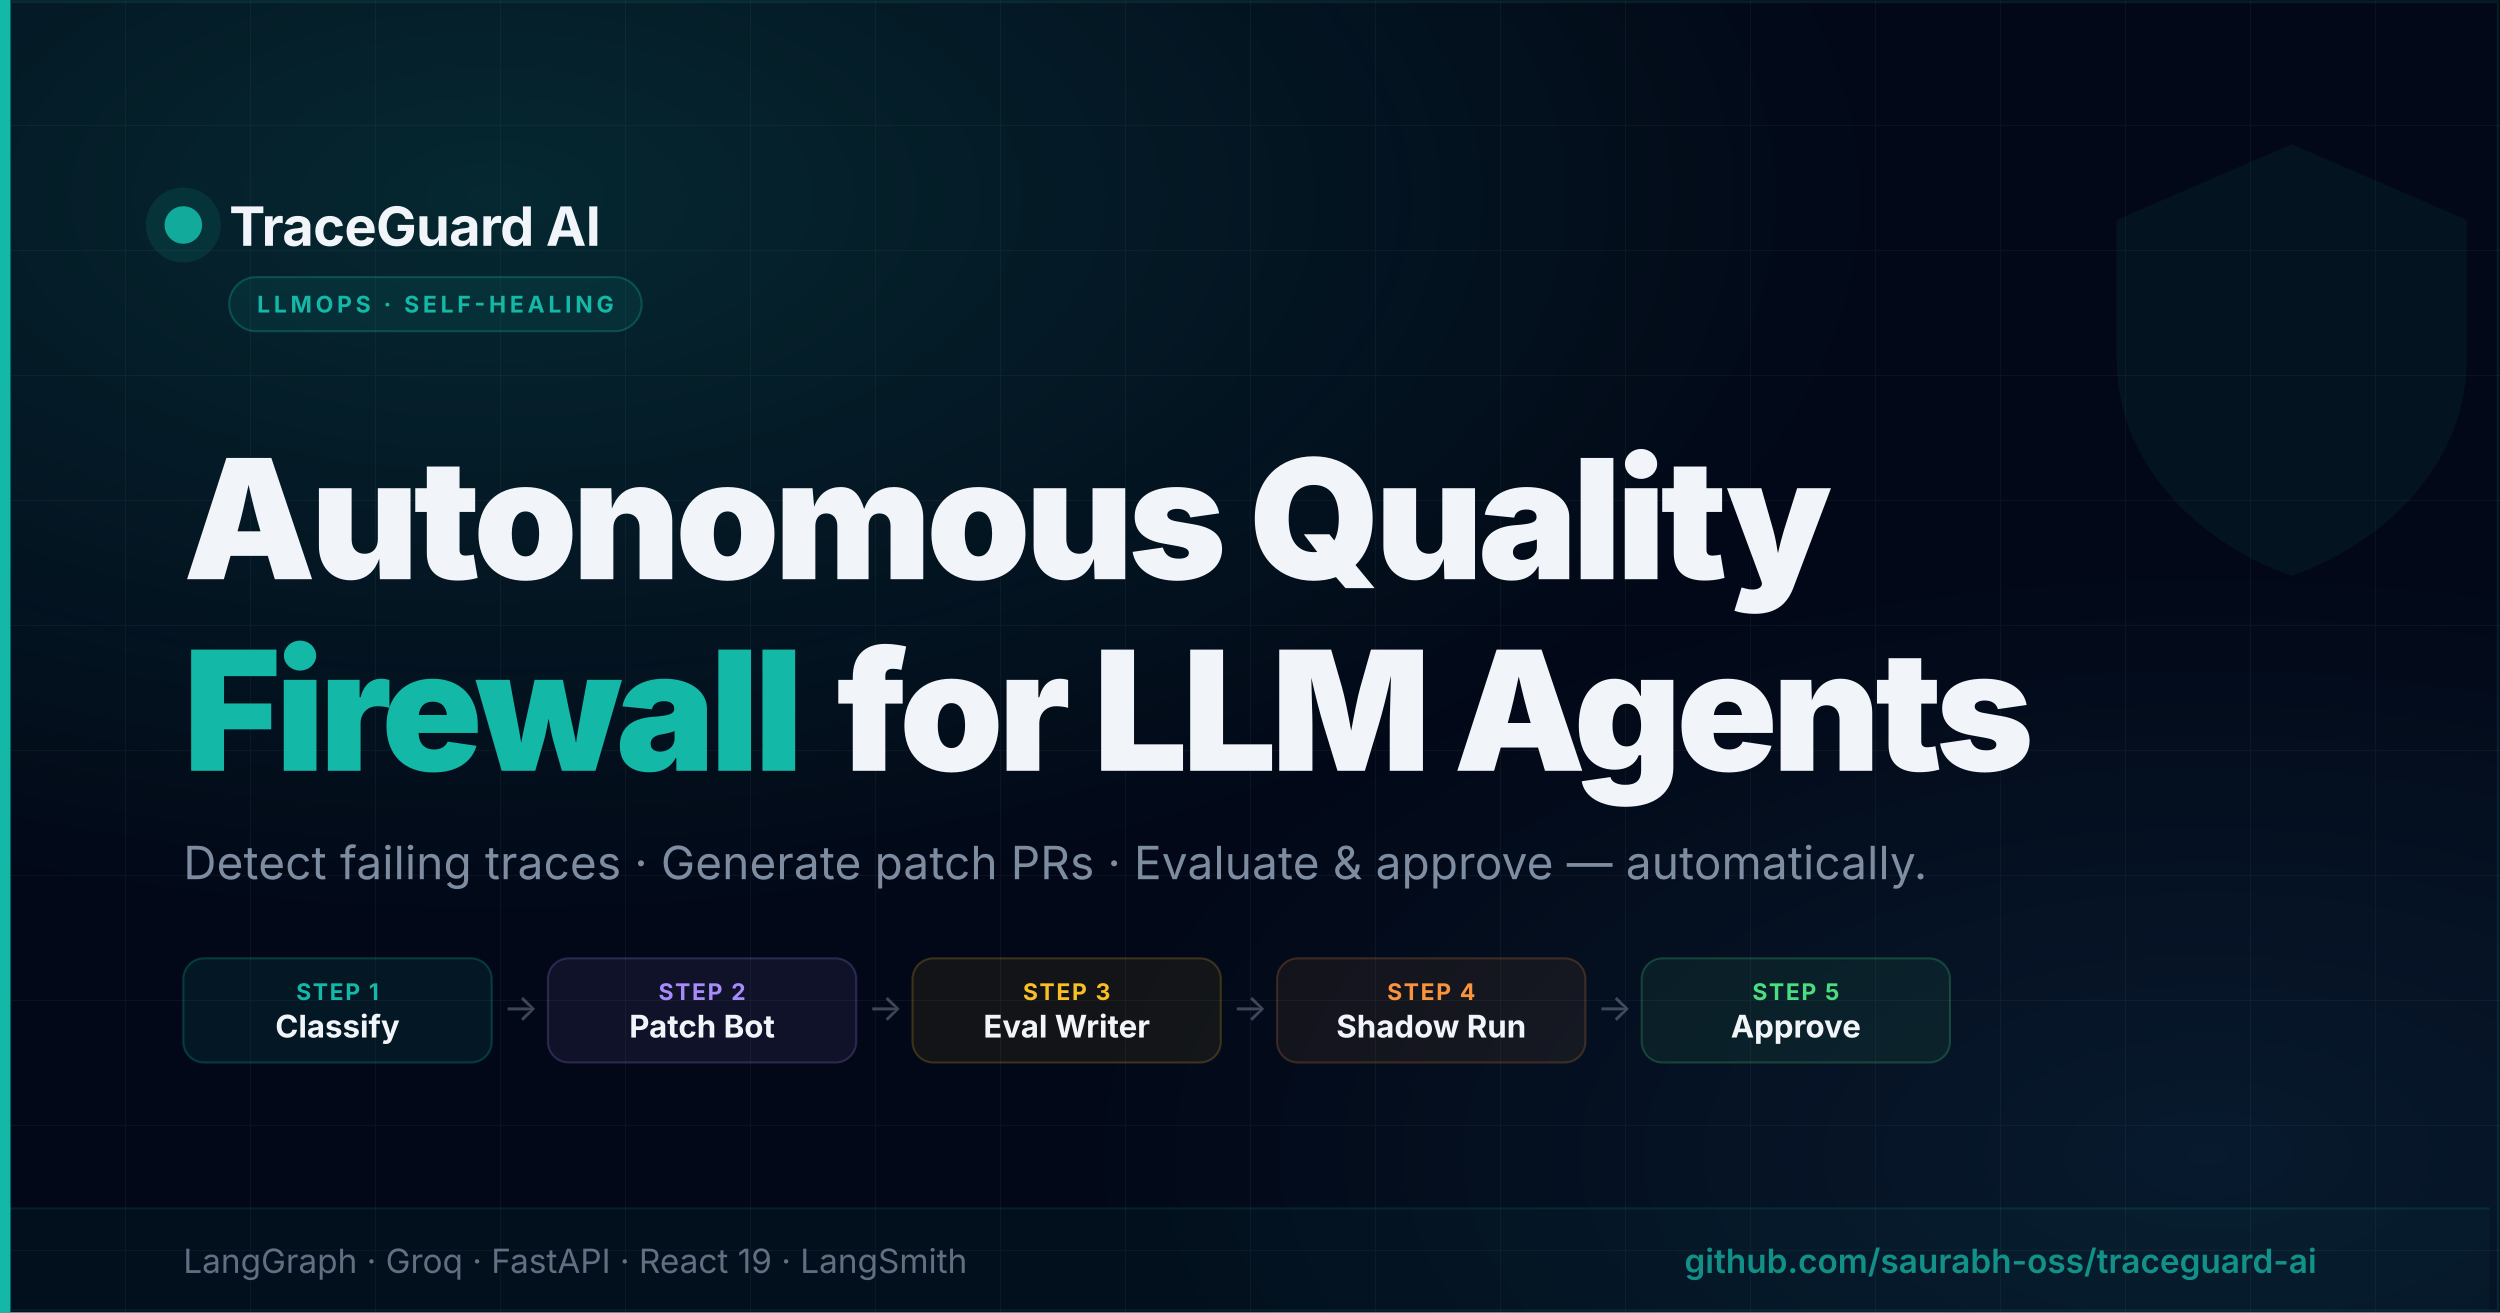
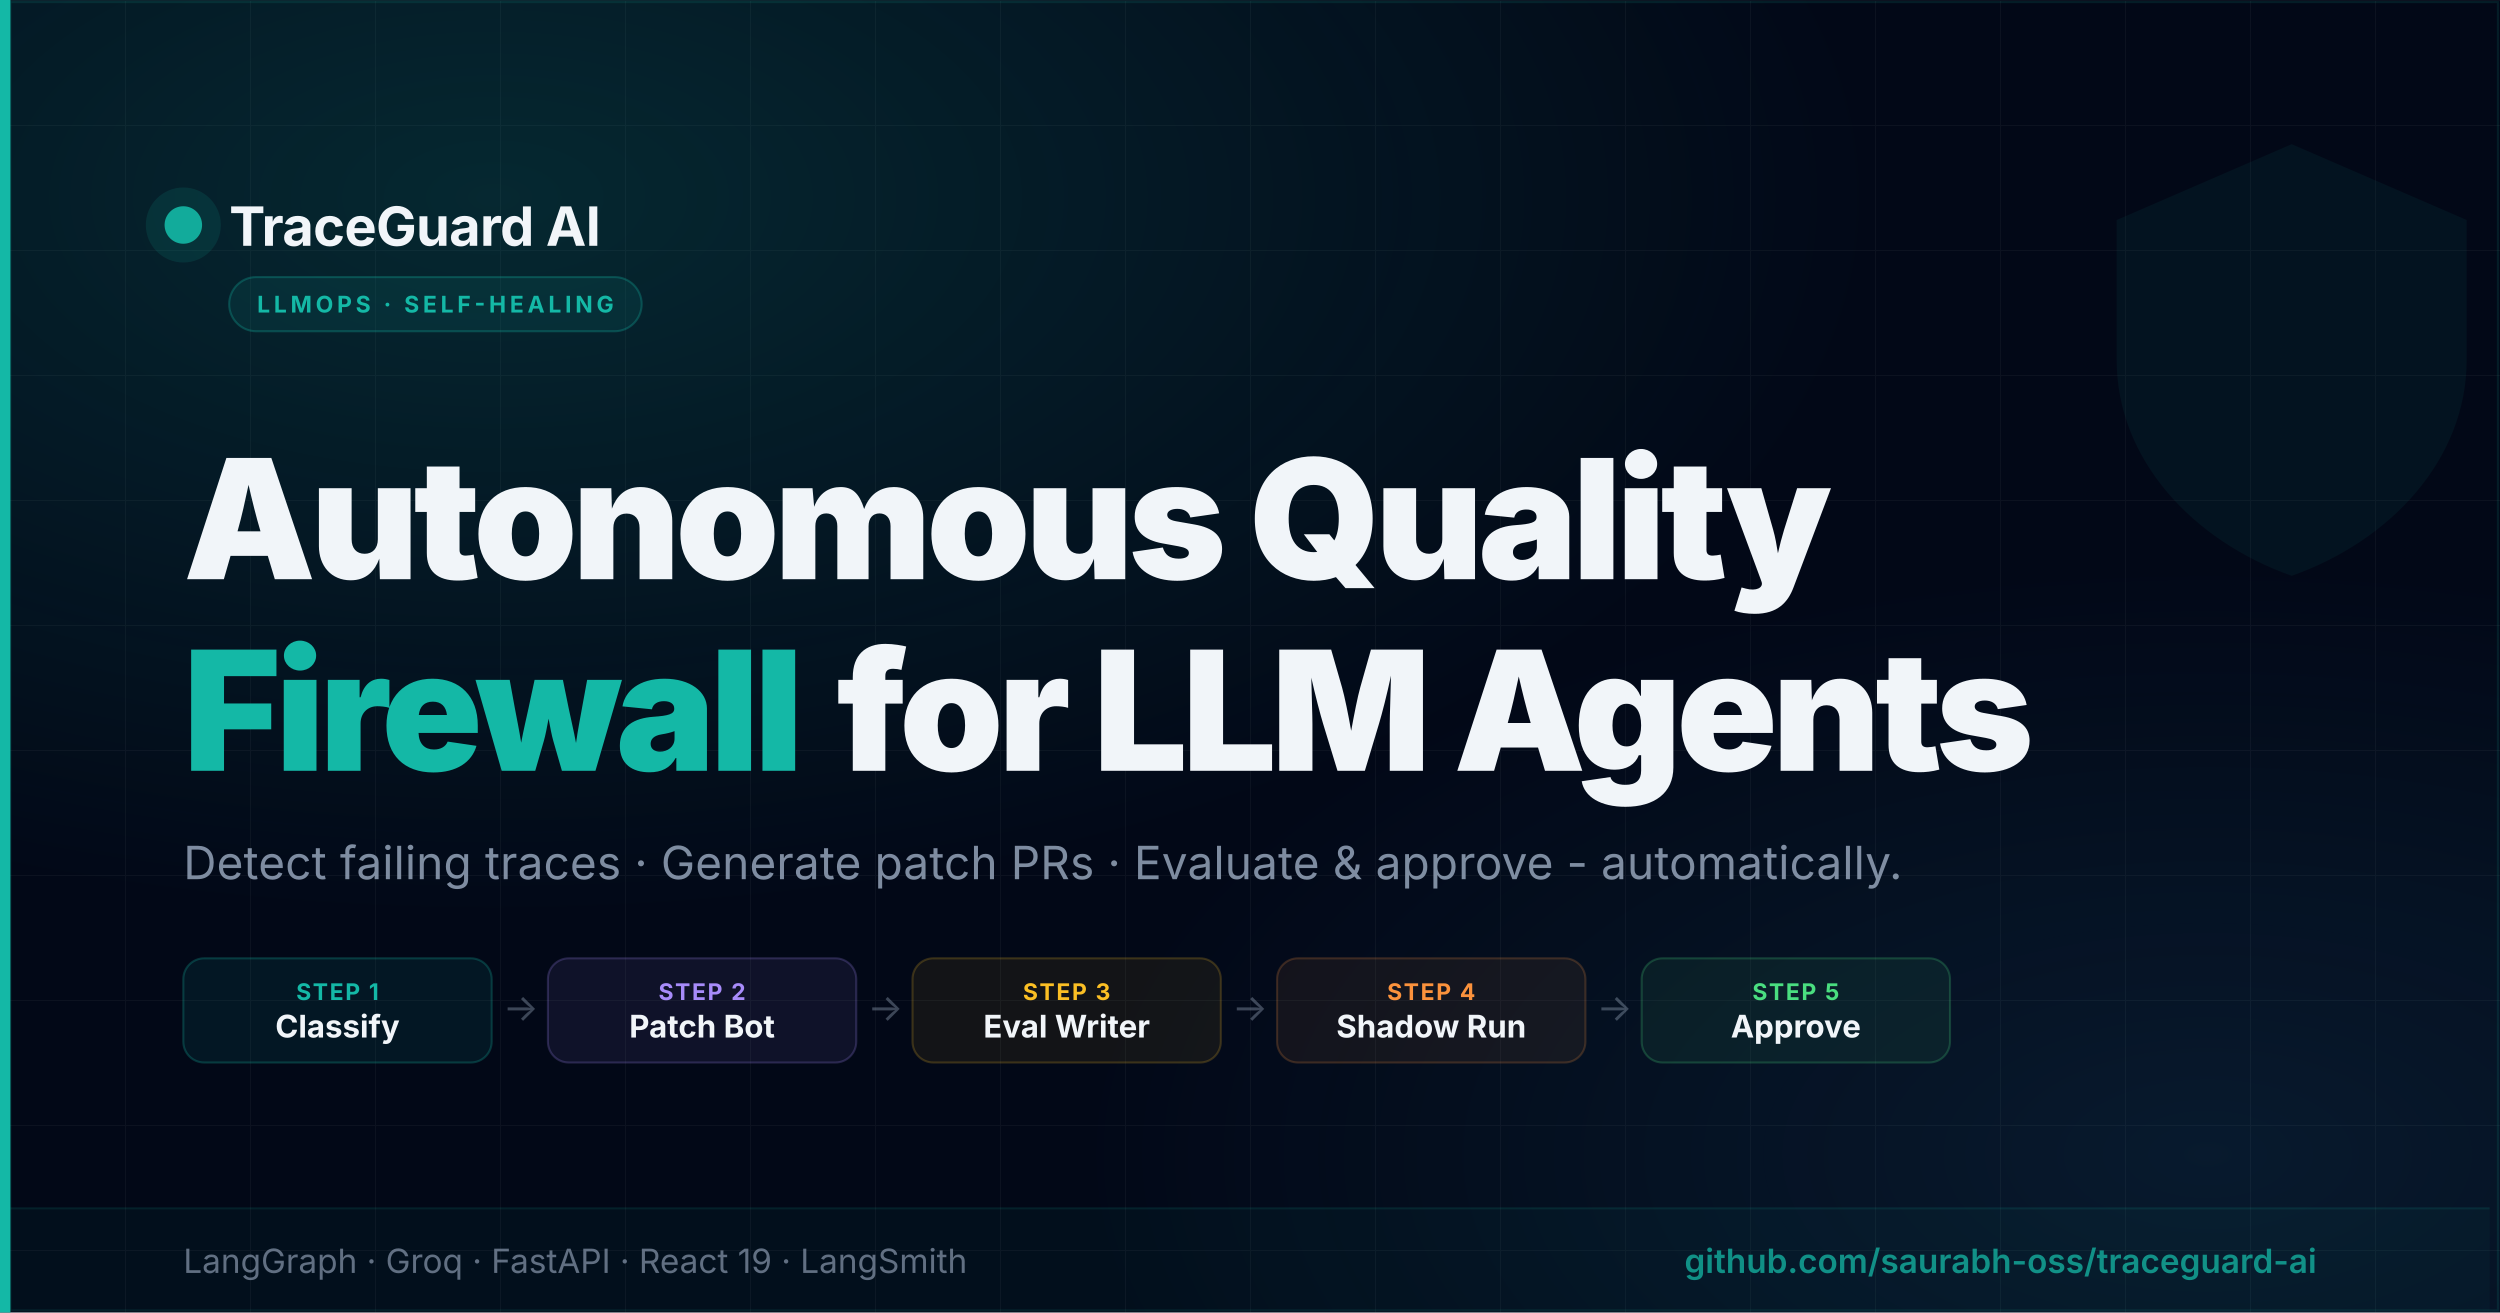
<svg xmlns="http://www.w3.org/2000/svg" viewBox="0 0 1200 630" font-family="system-ui,-apple-system,'Segoe UI',sans-serif">
  <defs>
    <radialGradient id="g1" cx="20%" cy="15%" r="55%">
      <stop offset="0%" stop-color="#14b8a6" stop-opacity="0.18" />
      <stop offset="100%" stop-color="#14b8a6" stop-opacity="0" />
    </radialGradient>
    <radialGradient id="g2" cx="88%" cy="88%" r="45%">
      <stop offset="0%" stop-color="#38bdf8" stop-opacity="0.10" />
      <stop offset="100%" stop-color="#38bdf8" stop-opacity="0" />
    </radialGradient>
    <pattern id="grid" width="60" height="60" patternUnits="userSpaceOnUse">
      <path d="M60 0L0 0 0 60" fill="none" stroke="rgba(255,255,255,0.04)" stroke-width="1" />
    </pattern>
    <filter id="glow-shield" x="-20%" y="-20%" width="140%" height="140%">
      <feGaussianBlur stdDeviation="6" result="blur" />
      <feMerge>
        <feMergeNode in="blur" />
        <feMergeNode in="SourceGraphic" />
      </feMerge>
    </filter>
    <filter id="text-glow" x="-5%" y="-30%" width="110%" height="160%">
      <feGaussianBlur stdDeviation="8" result="blur" />
      <feMerge>
        <feMergeNode in="blur" />
        <feMergeNode in="SourceGraphic" />
      </feMerge>
    </filter>
  </defs>
  <rect width="1200" height="630" fill="#020817" />
  <rect width="1200" height="630" fill="url(#grid)" />
  <rect width="1200" height="630" fill="url(#g1)" />
  <rect width="1200" height="630" fill="url(#g2)" />
  <rect x="0" y="0" width="5" height="630" fill="#14b8a6" />
  <rect x="5" y="1" width="1194" height="628" fill="none" stroke="rgba(20,184,166,0.12)" stroke-width="1" />
  <g opacity="0.06" transform="translate(960,30) scale(2.8)">
    <path d="M50 14 L80 27 L80 51 C80 68 67 82 50 88 C33 82 20 68 20 51 L20 27 Z" fill="#14b8a6" stroke="none" />
  </g>
  <circle cx="88" cy="108" r="9" fill="#14b8a6" opacity="0.9" />
  <circle cx="88" cy="108" r="18" fill="rgba(20,184,166,0.12)" />
  <text x="110" y="118" font-size="26" font-weight="700" fill="#f1f5f9" letter-spacing="-0.3">TraceGuard AI</text>
  <rect x="110" y="133" width="198" height="26" rx="13" fill="rgba(20,184,166,0.09)" stroke="rgba(20,184,166,0.28)" stroke-width="1" />
  <text x="209" y="150" font-size="11" font-weight="700" fill="#14b8a6" text-anchor="middle" letter-spacing="1.8">LLMOPS · SELF-HEALING</text>
  <text x="88" y="278" font-size="80" font-weight="900" fill="#f1f5f9" letter-spacing="-2.5">Autonomous Quality</text>
  <text x="88" y="370" font-size="80" font-weight="900" letter-spacing="-2.5">
    <tspan fill="#14b8a6" filter="url(#text-glow)">Firewall</tspan>
    <tspan fill="#f1f5f9"> for LLM Agents</tspan>
  </text>
  <text x="88" y="422" font-size="22" font-weight="400" fill="rgba(148,163,184,0.85)" letter-spacing="0.1">
-     Detect failing traces · Generate patch PRs · Evaluate &amp; approve — automatically.
+     Detect failing traces · Generate patch PRs · Evaluate &amp; approve  -  automatically.
  </text>
  <g transform="translate(88, 460)">
    <rect x="0" y="0" width="148" height="50" rx="10" fill="rgba(20,184,166,0.09)" stroke="rgba(20,184,166,0.25)" stroke-width="1" />
    <text x="74" y="20" font-size="11" font-weight="700" fill="#14b8a6" text-anchor="middle" letter-spacing="0.8">STEP 1</text>
    <text x="74" y="38" font-size="15" font-weight="700" fill="#f1f5f9" text-anchor="middle">Classify</text>
    <text x="162" y="30" font-size="18" fill="rgba(148,163,184,0.4)" text-anchor="middle">→</text>
    <rect x="175" y="0" width="148" height="50" rx="10" fill="rgba(167,139,250,0.08)" stroke="rgba(167,139,250,0.22)" stroke-width="1" />
    <text x="249" y="20" font-size="11" font-weight="700" fill="#a78bfa" text-anchor="middle" letter-spacing="0.8">STEP 2</text>
    <text x="249" y="38" font-size="15" font-weight="700" fill="#f1f5f9" text-anchor="middle">Patch Bot</text>
    <text x="337" y="30" font-size="18" fill="rgba(148,163,184,0.4)" text-anchor="middle">→</text>
    <rect x="350" y="0" width="148" height="50" rx="10" fill="rgba(251,191,36,0.07)" stroke="rgba(251,191,36,0.2)" stroke-width="1" />
    <text x="424" y="20" font-size="11" font-weight="700" fill="#fbbf24" text-anchor="middle" letter-spacing="0.8">STEP 3</text>
    <text x="424" y="38" font-size="15" font-weight="700" fill="#f1f5f9" text-anchor="middle">Eval Writer</text>
    <text x="512" y="30" font-size="18" fill="rgba(148,163,184,0.4)" text-anchor="middle">→</text>
    <rect x="525" y="0" width="148" height="50" rx="10" fill="rgba(251,146,60,0.07)" stroke="rgba(251,146,60,0.2)" stroke-width="1" />
    <text x="599" y="20" font-size="11" font-weight="700" fill="#fb923c" text-anchor="middle" letter-spacing="0.8">STEP 4</text>
    <text x="599" y="38" font-size="15" font-weight="700" fill="#f1f5f9" text-anchor="middle">Shadow Run</text>
    <text x="687" y="30" font-size="18" fill="rgba(148,163,184,0.4)" text-anchor="middle">→</text>
    <rect x="700" y="0" width="148" height="50" rx="10" fill="rgba(74,222,128,0.07)" stroke="rgba(74,222,128,0.22)" stroke-width="1" />
    <text x="774" y="20" font-size="11" font-weight="700" fill="#4ade80" text-anchor="middle" letter-spacing="0.8">STEP 5</text>
    <text x="774" y="38" font-size="15" font-weight="700" fill="#f1f5f9" text-anchor="middle">Approve</text>
  </g>
  <rect x="5" y="580" width="1190" height="49" fill="rgba(20,184,166,0.04)" stroke="none" />
  <line x1="5" y1="580" x2="1195" y2="580" stroke="rgba(20,184,166,0.12)" stroke-width="1" />
  <text x="88" y="611" font-size="16" fill="rgba(148,163,184,0.65)">
    LangGraph · Groq · FastAPI · React 19 · LangSmith
  </text>
  <text x="1112" y="611" font-size="16" font-weight="600" fill="rgba(20,184,166,0.75)" text-anchor="end">
    github.com/saurabh-oss/traceguard-ai
  </text>
</svg>
